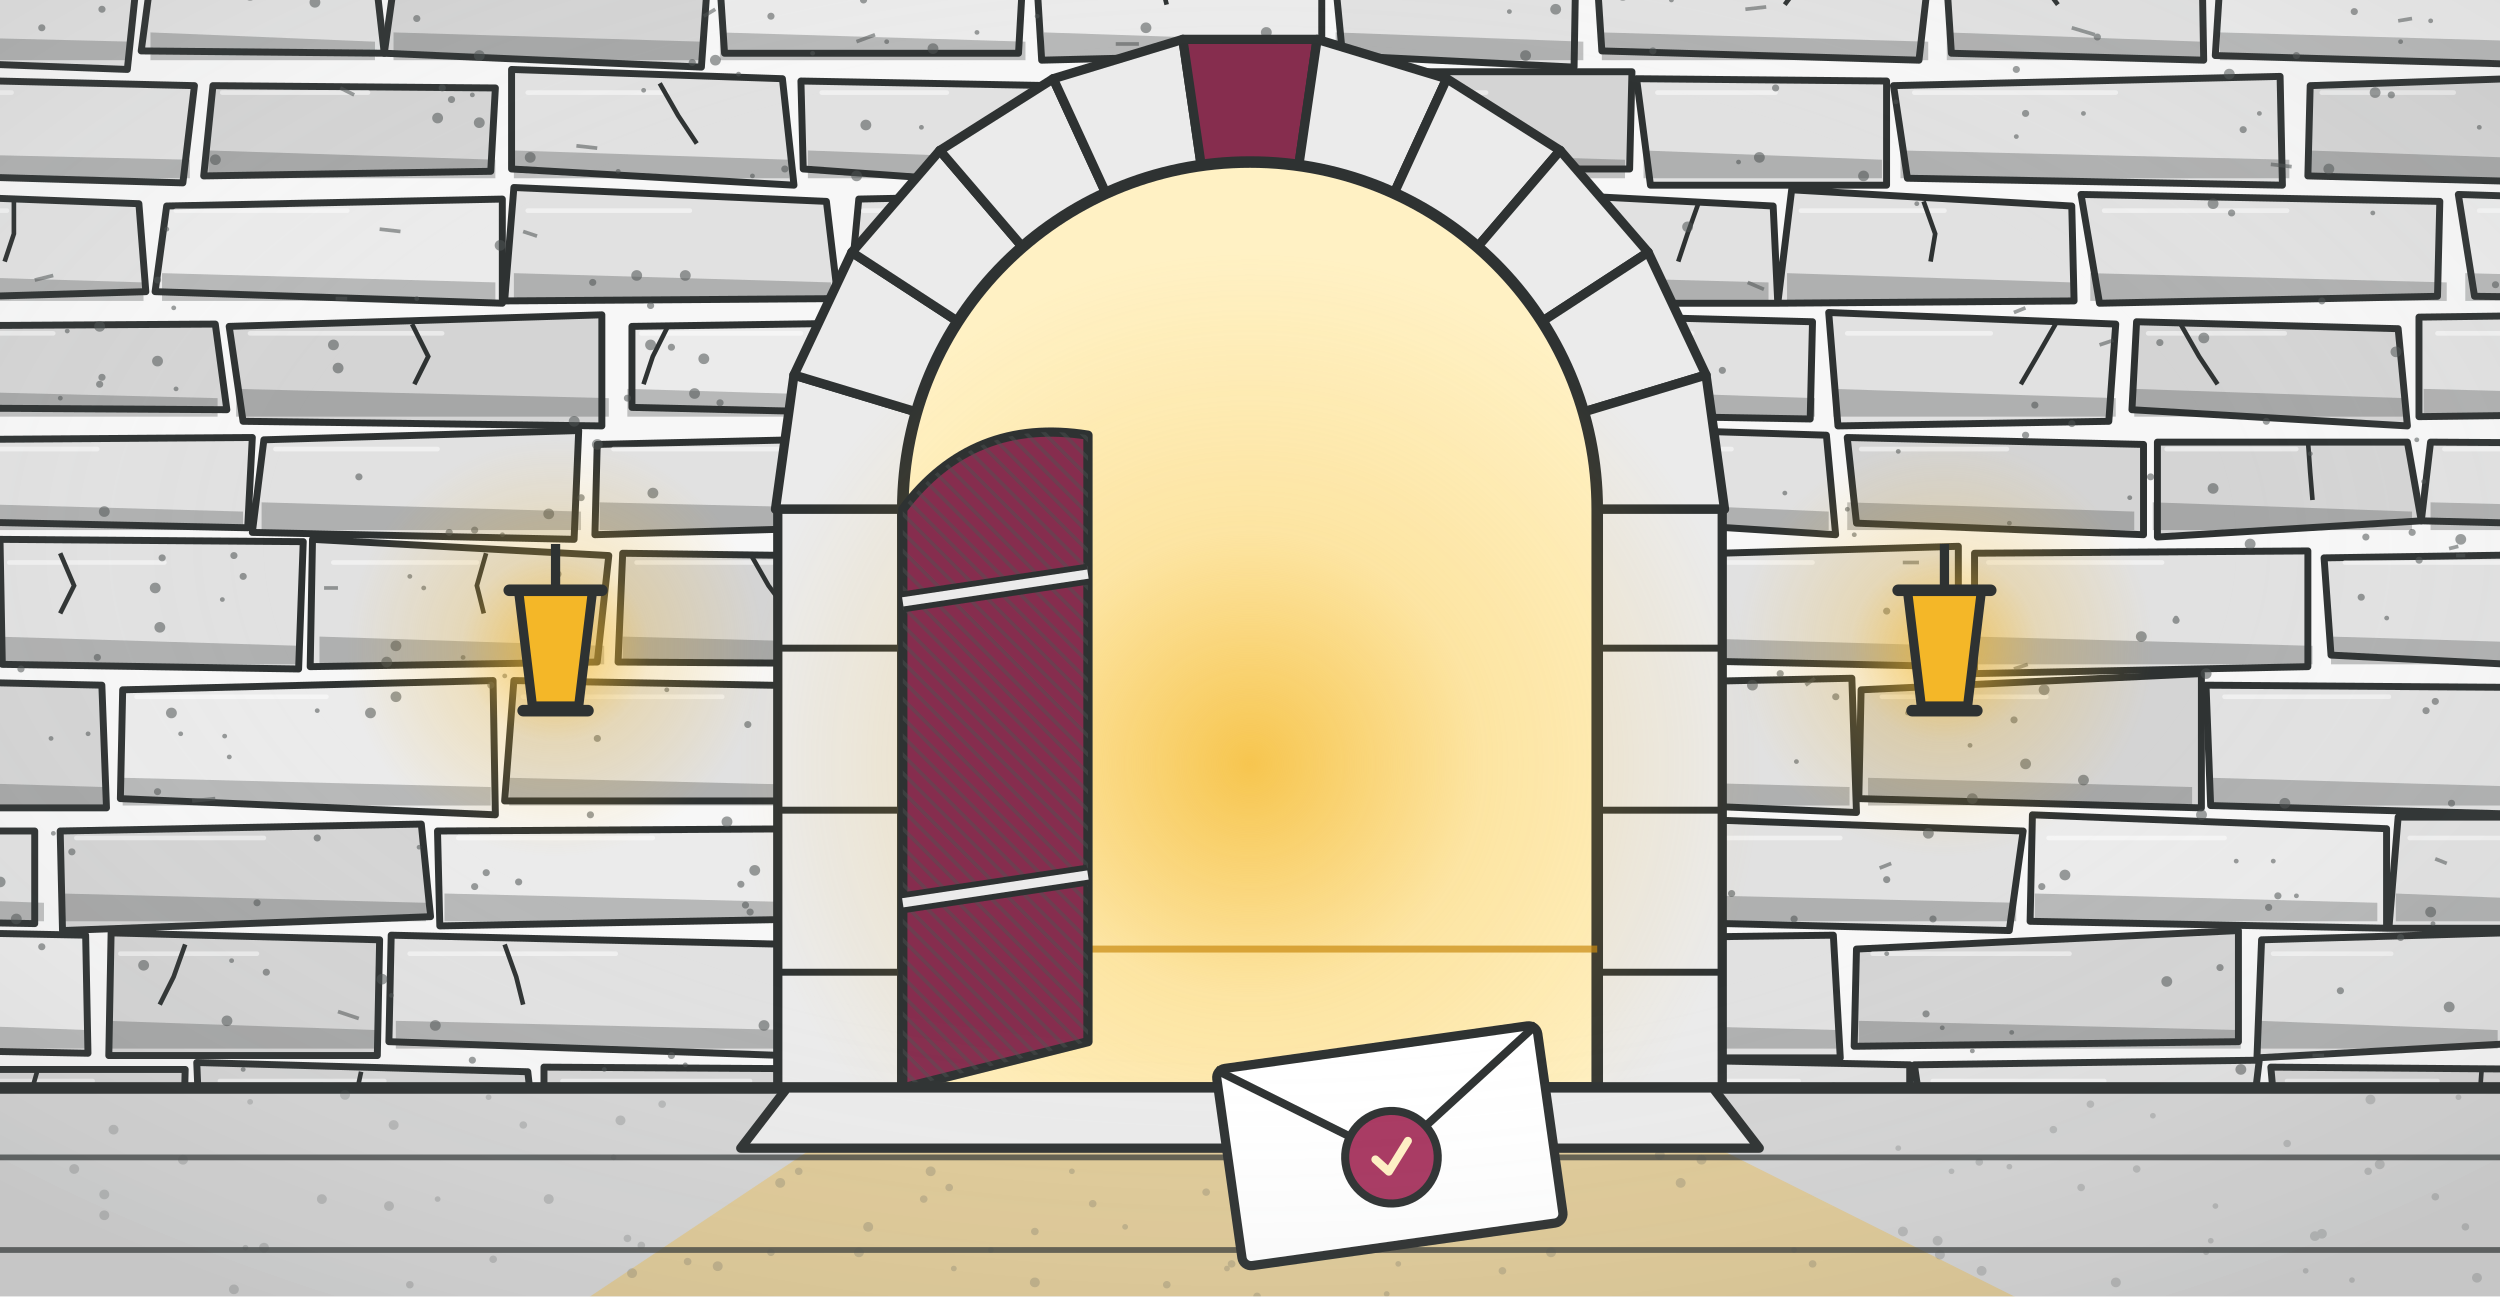
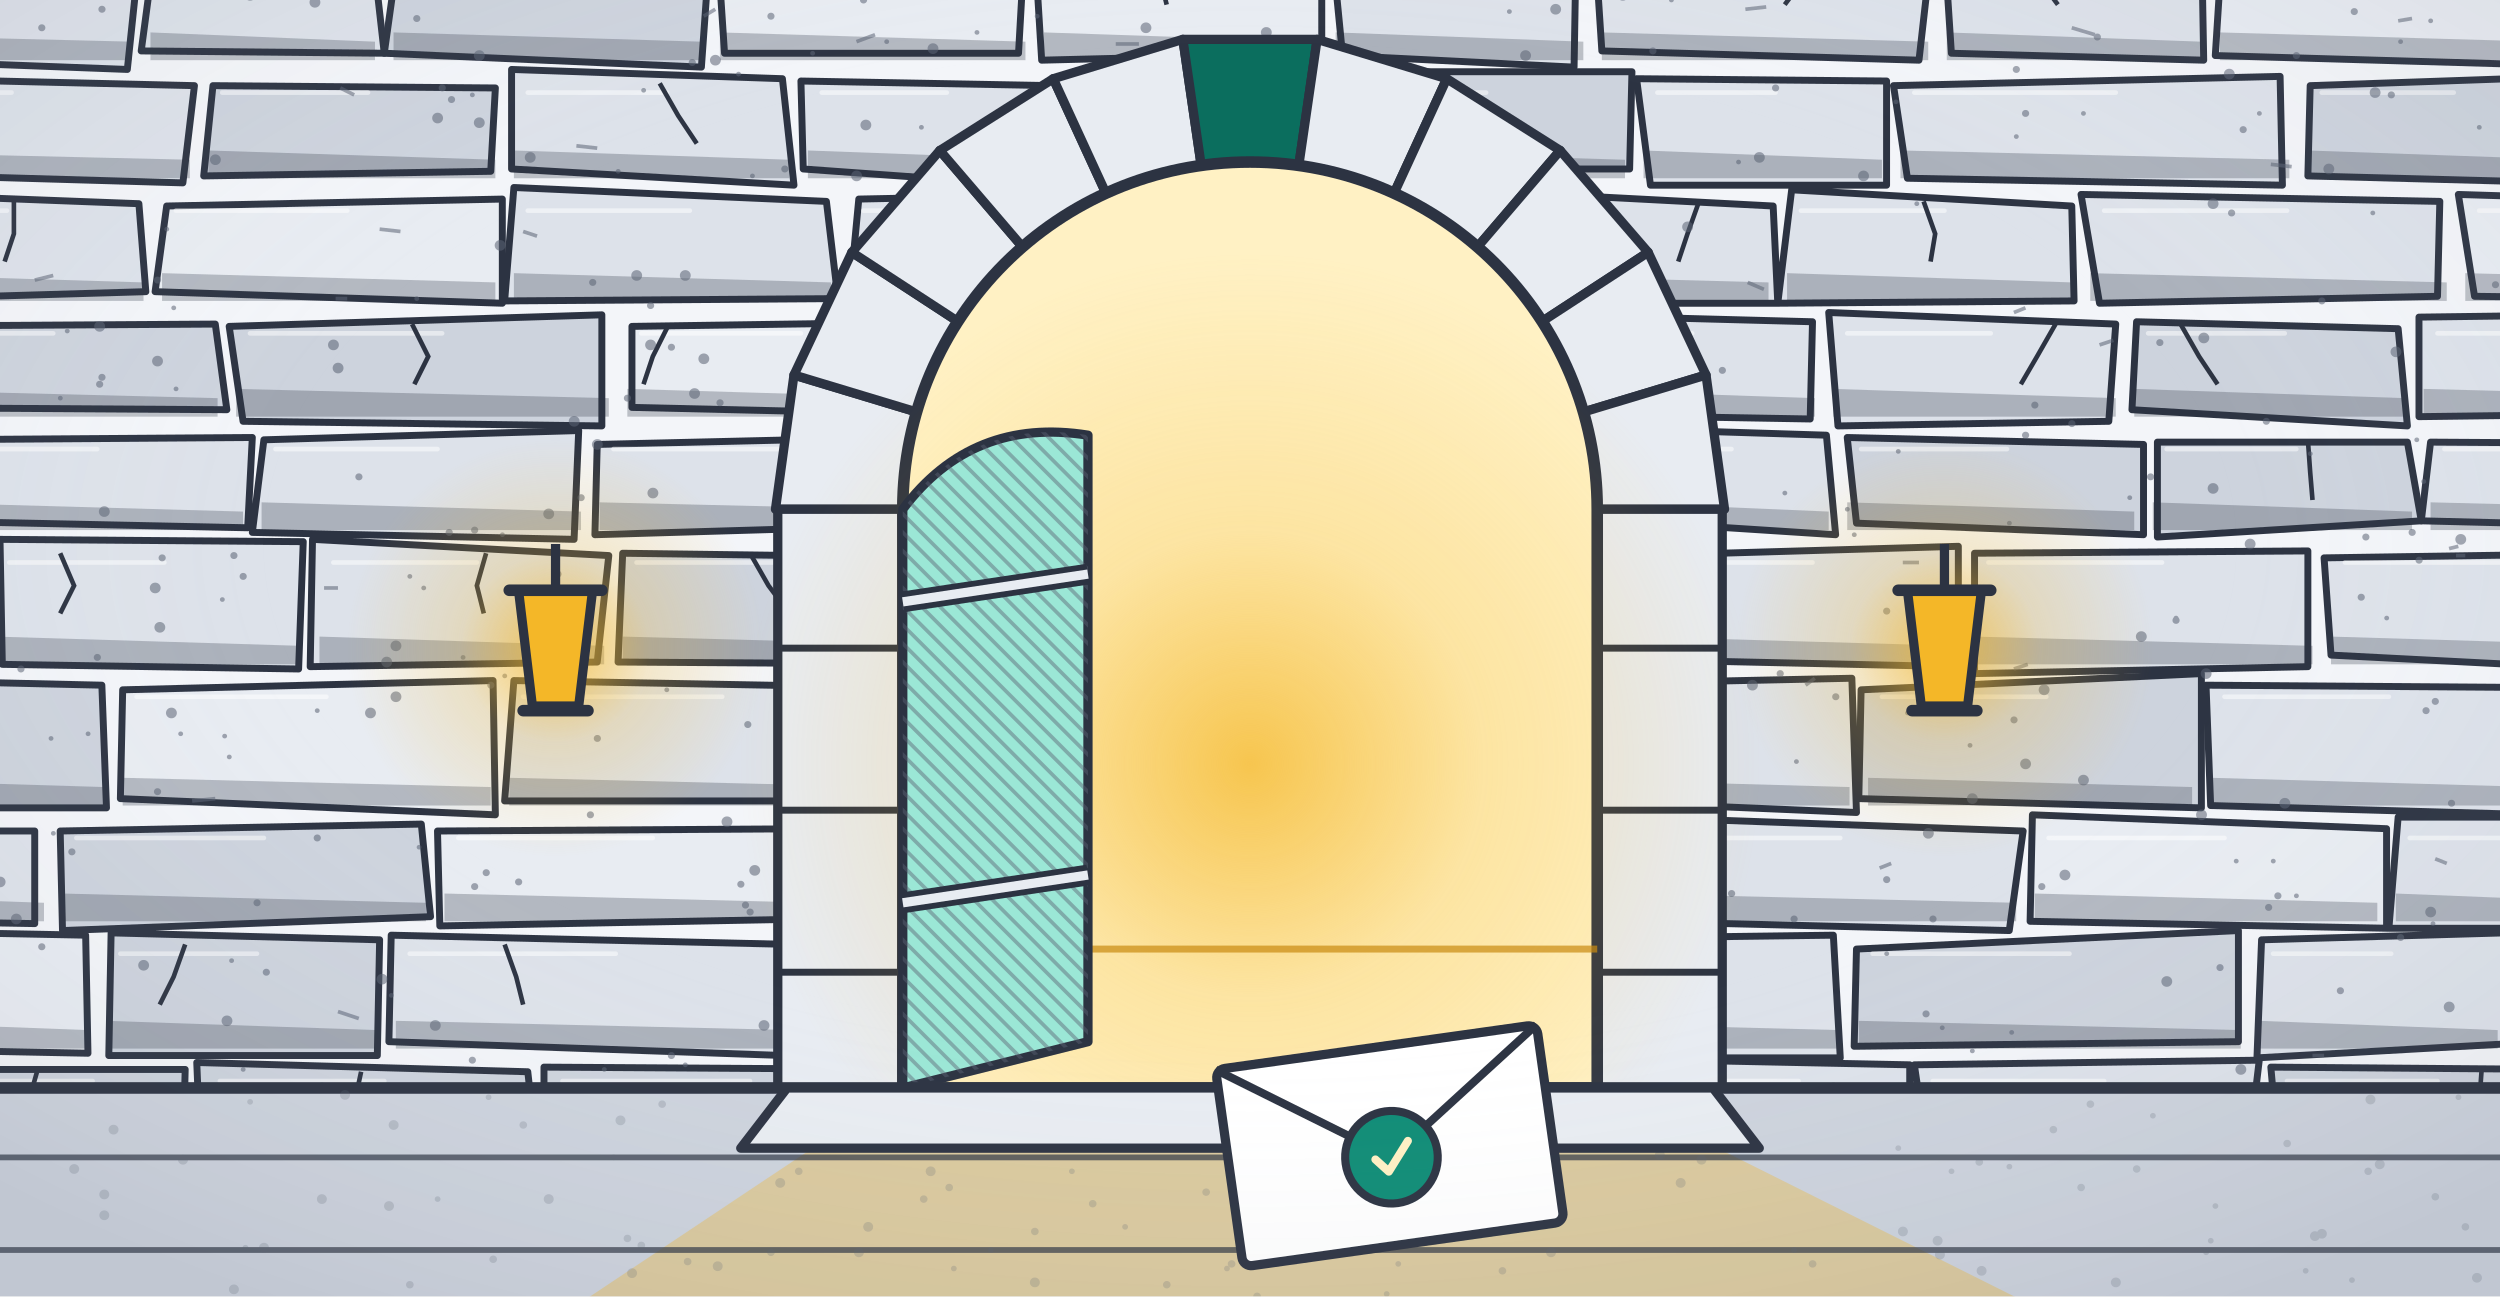
<svg xmlns="http://www.w3.org/2000/svg" viewBox="0 0 1080 560" width="1080" height="560">
  <defs>
    <radialGradient id="vig" cx="50%" cy="42%" r="70%">
-       <stop offset="55%" stop-color="#F7F7F7" stop-opacity="0" />
-       <stop offset="100%" stop-color="#4D5252" stop-opacity="0.10" />
+       <stop offset="55%" stop-color="#F3F5F9" stop-opacity="0" />
+       <stop offset="100%" stop-color="#5A6273" stop-opacity="0.10" />
    </radialGradient>
    <radialGradient id="glow">
      <stop offset="0%" stop-color="#F4B728" stop-opacity="0.75" />
      <stop offset="45%" stop-color="#F4B728" stop-opacity="0.22" />
      <stop offset="100%" stop-color="#F4B728" stop-opacity="0" />
    </radialGradient>
-     <radialGradient id="glowc">
-       <stop offset="0%" stop-color="#A83861" stop-opacity="0.6" />
-       <stop offset="100%" stop-color="#A83861" stop-opacity="0" />
+     <radialGradient id="glowj">
+       <stop offset="0%" stop-color="#0F8C76" stop-opacity="0.55" />
+       <stop offset="100%" stop-color="#0F8C76" stop-opacity="0" />
    </radialGradient>
    <linearGradient id="sky" x1="0" y1="0" x2="0" y2="1">
      <stop offset="0" stop-color="#FFFFFF" />
-       <stop offset="1" stop-color="#F7F7F7" />
+       <stop offset="1" stop-color="#F3F5F9" />
    </linearGradient>
    <linearGradient id="goldg" x1="0" y1="0" x2="1" y2="1">
      <stop offset="0" stop-color="#FFF1C4" />
      <stop offset=".45" stop-color="#F4B728" />
      <stop offset="1" stop-color="#C98A10" />
    </linearGradient>
    <clipPath id="cv">
      <rect width="1080" height="560" />
    </clipPath>
  </defs>
  <g clip-path="url(#cv)">
-     <rect width="1080" height="560" fill="#F7F7F7" />
+     <rect width="1080" height="560" fill="#F3F5F9" />
    <g transform="translate(0 30)">
-       <g stroke="#2E3232" stroke-width="3" stroke-linejoin="round">
-         <path d="M-103 -53L61 -57L55 0L-103 -6ZM67 -53L160 -60L166 -7L61 -8ZM575 -57L681 -60L680 -1L580 -6ZM689 -54L835 -57L829 -4L692 -8ZM840 -53L951 -60L952 -4L843 -7ZM-86 3L84 7L79 49L-94 44ZM221 0L338 4L343 50L221 43ZM346 5L455 7L458 51L347 43ZM707 4L815 5L815 50L713 50ZM818 7L985 3L986 50L824 47ZM-71 53L60 58L63 96L-73 100ZM222 51L357 57L362 99L218 100ZM371 56L469 54L471 103L367 98ZM613 51L766 59L768 101L617 101ZM774 52L895 59L896 100L768 101ZM899 54L1054 57L1053 98L907 101ZM532 112L659 104L659 152L537 148ZM669 106L783 109L782 151L666 149ZM790 105L914 110L911 152L794 154ZM1045 107L1198 105L1199 148L1045 150ZM-34 160L109 159L107 198L-36 195ZM114 160L250 156L248 203L109 200ZM258 162L428 158L427 196L257 201ZM437 157L548 155L551 199L438 196ZM693 155L789 158L793 201L700 195ZM1050 161L1209 162L1209 199L1046 195ZM0 203L131 204L129 259L1 257ZM135 203L263 210L258 256L134 258ZM427 207L563 207L563 256L426 261ZM572 209L694 203L695 256L576 257ZM709 210L846 206L846 258L709 255ZM853 209L997 208L997 258L853 261ZM1004 211L1137 209L1143 260L1007 253ZM222 264L387 267L390 316L218 316ZM519 266L646 261L647 315L524 317ZM658 266L800 263L802 321L661 315ZM953 266L1094 267L1097 322L955 318ZM-99 329L15 329L15 369L-98 367ZM363 329L513 328L512 370L360 369ZM522 330L697 322L691 366L518 367ZM705 323L874 329L868 372L705 368ZM1036 323L1133 323L1137 371L1032 371ZM169 374L342 378L339 426L168 420ZM639 376L792 374L795 427L638 427ZM977 376L1082 373L1082 421L975 427ZM578 431L717 433L716 473L579 472ZM726 428L825 430L825 473L725 472ZM827 430L976 428L971 470L833 471Z" fill="#E1E1E1" />
-         <path d="M310 -52L443 -60L440 -7L313 -7ZM447 -53L571 -54L571 -7L450 -4ZM960 -53L1096 -53L1096 -2L957 -6ZM72 59L217 56L217 101L67 96ZM1062 54L1223 59L1224 100L1069 98ZM273 111L410 109L403 149L273 146ZM53 268L213 264L214 322L52 315ZM398 261L518 263L514 314L396 315ZM189 329L353 328L350 367L190 370ZM878 322L1031 328L1031 371L877 368ZM-65 372L37 374L38 425L-64 423ZM352 378L456 374L451 421L353 426ZM461 375L634 372L630 424L459 424ZM405 431L577 434L576 475L400 470Z" fill="#EBEBEB" />
-         <path d="M173 -57L307 -57L303 -1L166 -7ZM92 7L214 8L212 44L88 46ZM462 7L556 4L560 45L462 44ZM568 1L705 1L704 43L570 43ZM998 7L1113 3L1111 49L997 46ZM481 59L610 59L604 102L479 97ZM-65 111L93 110L98 147L-61 146ZM99 111L260 106L260 154L105 152ZM413 104L525 109L526 149L417 147ZM923 109L1036 112L1040 154L921 147ZM559 157L690 156L692 196L560 203ZM798 159L926 162L926 201L802 196ZM932 161L1040 161L1046 195L932 202ZM269 209L420 211L417 257L267 256ZM-88 263L44 266L46 319L-91 319ZM804 268L951 261L951 319L803 315ZM26 329L182 326L186 366L27 372ZM48 373L164 376L163 426L47 426ZM802 380L967 372L967 420L801 422ZM-11 432L80 432L79 471L-7 470ZM85 429L228 433L232 469L87 477ZM235 431L394 432L391 469L235 475ZM981 431L1107 432L1109 470L985 476Z" fill="#D4D4D4" />
+       <g stroke="#2C3342" stroke-width="3" stroke-linejoin="round">
+         <path d="M-103 -53L61 -57L55 0L-103 -6ZM67 -53L160 -60L166 -7L61 -8ZM575 -57L681 -60L680 -1L580 -6ZM689 -54L835 -57L829 -4L692 -8ZM840 -53L951 -60L952 -4L843 -7ZM-86 3L84 7L79 49L-94 44ZM221 0L338 4L343 50L221 43ZM346 5L455 7L458 51L347 43ZM707 4L815 5L815 50L713 50ZM818 7L985 3L986 50L824 47ZM-71 53L60 58L63 96L-73 100ZM222 51L357 57L362 99L218 100ZM371 56L469 54L471 103L367 98ZM613 51L766 59L768 101L617 101ZM774 52L895 59L896 100L768 101ZM899 54L1054 57L1053 98L907 101ZM532 112L659 104L659 152L537 148ZM669 106L783 109L782 151L666 149ZM790 105L914 110L911 152L794 154ZM1045 107L1198 105L1199 148L1045 150ZM-34 160L109 159L107 198L-36 195ZM114 160L250 156L248 203L109 200ZM258 162L428 158L427 196L257 201ZM437 157L548 155L551 199L438 196ZM693 155L789 158L793 201L700 195ZM1050 161L1209 162L1209 199L1046 195ZM0 203L131 204L129 259L1 257ZM135 203L263 210L258 256L134 258ZM427 207L563 207L563 256L426 261ZM572 209L694 203L695 256L576 257ZM709 210L846 206L846 258L709 255ZM853 209L997 208L997 258L853 261ZM1004 211L1137 209L1143 260L1007 253ZM222 264L387 267L390 316L218 316ZM519 266L646 261L647 315L524 317ZM658 266L800 263L802 321L661 315ZM953 266L1094 267L1097 322L955 318ZM-99 329L15 329L15 369L-98 367ZM363 329L513 328L512 370L360 369ZM522 330L697 322L691 366L518 367ZM705 323L874 329L868 372L705 368ZM1036 323L1133 323L1137 371L1032 371ZM169 374L342 378L339 426L168 420ZM639 376L792 374L795 427L638 427ZM977 376L1082 373L1082 421L975 427ZM578 431L717 433L716 473L579 472ZM726 428L825 430L825 473L725 472ZM827 430L976 428L971 470L833 471Z" fill="#DDE2EA" />
+         <path d="M310 -52L443 -60L440 -7L313 -7ZM447 -53L571 -54L571 -7L450 -4ZM960 -53L1096 -53L1096 -2L957 -6ZM72 59L217 56L217 101L67 96ZM1062 54L1223 59L1224 100L1069 98ZM273 111L410 109L403 149L273 146ZM53 268L213 264L214 322L52 315ZM398 261L518 263L514 314L396 315ZM189 329L353 328L350 367L190 370ZM878 322L1031 328L1031 371L877 368ZM-65 372L37 374L38 425L-64 423ZM352 378L456 374L451 421L353 426ZM461 375L634 372L630 424L459 424ZM405 431L577 434L576 475L400 470Z" fill="#E8ECF2" />
+         <path d="M173 -57L307 -57L303 -1L166 -7ZM92 7L214 8L212 44L88 46ZM462 7L556 4L560 45L462 44ZM568 1L705 1L704 43L570 43ZM998 7L1113 3L1111 49L997 46ZM481 59L610 59L604 102L479 97ZM-65 111L93 110L98 147L-61 146ZM99 111L260 106L260 154L105 152ZM413 104L525 109L526 149L417 147ZM923 109L1036 112L1040 154L921 147ZM559 157L690 156L692 196L560 203ZM798 159L926 162L926 201L802 196ZM932 161L1040 161L1046 195L932 202ZM269 209L420 211L417 257L267 256ZM-88 263L44 266L46 319L-91 319ZM804 268L951 261L951 319L803 315ZM26 329L182 326L186 366L27 372ZM48 373L164 376L163 426L47 426ZM802 380L967 372L967 420L801 422ZM-11 432L80 432L79 471L-7 470ZM85 429L228 433L232 469L87 477ZM235 431L394 432L391 469L235 475ZM981 431L1107 432L1109 470L985 476Z" fill="#CDD3DD" />
      </g>
-       <path d="M-106 -16L57 -12V-4H-106ZM65 -16L162 -12V-4H65ZM170 -16L303 -12V-4H170ZM311 -16L443 -12V-4H311ZM451 -16L569 -12V-4H451ZM577 -16L684 -12V-4H577ZM692 -16L833 -12V-4H692ZM841 -16L951 -12V-4H841ZM959 -16L1098 -12V-4H959ZM-90 35L82 39V47H-90ZM90 35L214 39V47H90ZM222 35L341 39V47H222ZM349 35L457 39V47H349ZM465 35L559 39V47H465ZM567 35L702 39V47H567ZM710 35L813 39V47H710ZM821 35L989 39V47H821ZM997 35L1110 39V47H997ZM-70 88L62 92V100H-70ZM70 88L214 92V100H70ZM222 88L359 92V100H222ZM367 88L472 92V100H367ZM480 88L606 92V100H480ZM614 88L764 92V100H614ZM772 88L895 92V100H772ZM903 88L1057 92V100H903ZM1065 88L1220 92V100H1065ZM-65 138L94 142V150H-65ZM102 138L263 142V150H102ZM271 138L406 142V150H271ZM414 138L525 142V150H414ZM533 138L657 142V150H533ZM665 138L784 142V150H665ZM792 138L914 142V150H792ZM922 138L1039 142V150H922ZM1047 138L1200 142V150H1047ZM-37 187L105 191V199H-37ZM113 187L251 191V199H113ZM259 187L427 191V199H259ZM435 187L550 191V199H435ZM558 187L688 191V199H558ZM696 187L790 191V199H696ZM798 187L922 191V199H798ZM930 187L1042 191V199H930ZM1050 187L1209 191V199H1050ZM-2 245L130 249V257H-2ZM138 245L261 249V257H138ZM269 245L419 249V257H269ZM427 245L564 249V257H427ZM572 245L698 249V257H572ZM706 245L845 249V257H706ZM853 245L999 249V257H853ZM1007 245L1140 249V257H1007ZM-88 306L45 310V318H-88ZM53 306L212 310V318H53ZM220 306L386 310V318H220ZM394 306L514 310V318H394ZM522 306L649 310V318H522ZM657 306L799 310V318H657ZM807 306L947 310V318H807ZM955 306L1095 310V318H955ZM-95 356L19 360V368H-95ZM27 356L184 360V368H27ZM192 356L354 360V368H192ZM362 356L514 360V368H362ZM522 356L693 360V368H522ZM701 356L871 360V368H701ZM879 356L1027 360V368H879ZM1035 356L1135 360V368H1035ZM-68 411L38 415V423H-68ZM46 411L163 415V423H46ZM171 411L343 415V423H171ZM351 411L452 415V423H351ZM460 411L630 415V423H460ZM638 411L795 415V423H638ZM803 411L968 415V423H803ZM976 411L1079 415V423H976ZM-11 461L81 465V473H-11ZM89 461L229 465V473H89ZM237 461L395 465V473H237ZM403 461L574 465V473H403ZM582 461L715 465V473H582ZM723 461L821 465V473H723ZM829 461L974 465V473H829ZM982 461L1111 465V473H982Z" fill="#2E3232" opacity=".28" />
+       <path d="M-106 -16L57 -12V-4H-106ZM65 -16L162 -12V-4H65ZM170 -16L303 -12V-4H170ZM311 -16L443 -12V-4H311ZM451 -16L569 -12V-4H451ZM577 -16L684 -12V-4H577ZM692 -16L833 -12V-4H692ZM841 -16L951 -12V-4H841ZM959 -16L1098 -12V-4H959ZM-90 35L82 39V47H-90ZM90 35L214 39V47H90ZM222 35L341 39V47H222ZM349 35L457 39V47H349ZM465 35L559 39V47H465ZM567 35L702 39V47H567ZM710 35L813 39V47H710ZM821 35L989 39V47H821ZM997 35L1110 39V47H997ZM-70 88L62 92V100H-70ZM70 88L214 92V100H70ZM222 88L359 92V100H222ZM367 88L472 92V100H367ZM480 88L606 92V100H480ZM614 88L764 92V100H614ZM772 88L895 92V100H772ZM903 88L1057 92V100H903ZM1065 88L1220 92V100H1065ZM-65 138L94 142V150H-65ZM102 138L263 142V150H102ZM271 138L406 142V150H271ZM414 138L525 142V150H414ZM533 138L657 142V150H533ZM665 138L784 142V150H665ZM792 138L914 142V150H792ZM922 138L1039 142V150H922ZM1047 138L1200 142V150H1047ZM-37 187L105 191V199H-37ZM113 187L251 191V199H113ZM259 187L427 191V199H259ZM435 187L550 191V199H435ZM558 187L688 191V199H558ZM696 187L790 191V199H696ZM798 187L922 191V199H798ZM930 187L1042 191V199H930ZM1050 187L1209 191V199H1050ZM-2 245L130 249V257H-2ZM138 245L261 249V257H138ZM269 245L419 249V257H269ZM427 245L564 249V257H427ZM572 245L698 249V257H572ZM706 245L845 249V257H706ZM853 245L999 249V257H853ZM1007 245L1140 249V257H1007ZM-88 306L45 310V318H-88ZM53 306L212 310V318H53ZM220 306L386 310V318H220ZM394 306L514 310V318H394ZM522 306L649 310V318H522ZM657 306L799 310V318H657ZM807 306L947 310V318H807ZM955 306L1095 310V318H955ZM-95 356L19 360V368H-95ZM27 356L184 360V368H27ZM192 356L354 360V368H192ZM362 356L514 360V368H362ZM522 356L693 360V368H522ZM701 356L871 360V368H701ZM879 356L1027 360V368H879ZM1035 356L1135 360V368H1035ZM-68 411L38 415V423H-68ZM46 411L163 415V423H46ZM171 411L343 415V423H171ZM351 411L452 415V423H351ZM460 411L630 415V423H460ZM638 411L795 415V423H638ZM803 411L968 415V423H803ZM976 411L1079 415V423H976ZM-11 461L81 465V473H-11ZM89 461L229 465V473H89ZM237 461L395 465V473H237ZM403 461L574 465V473H403ZM582 461L715 465V473H582ZM723 461L821 465V473H723ZM829 461L974 465V473H829ZM982 461L1111 465V473H982Z" fill="#2C3342" opacity=".28" />
      <path d="M-100 -50H-16M71 -50H119M176 -50H244M317 -50H384M457 -50H516M583 -50H636M698 -50H770M847 -50H902M965 -50H1036M-84 10H5M96 10H159M228 10H288M355 10H409M471 10H517M573 10H642M716 10H767M827 10H914M1003 10H1060M-64 61H3M76 61H150M228 61H298M373 61H425M486 61H550M620 61H697M778 61H840M909 61H988M1071 61H1151M-59 114H23M108 114H191M277 114H346M420 114H475M539 114H602M671 114H731M798 114H860M928 114H987M1053 114H1132M-31 164H42M119 164H189M265 164H352M441 164H499M564 164H630M702 164H748M804 164H867M936 164H992M1056 164H1138M4 213H71M144 213H206M275 213H352M433 213H503M578 213H642M712 213H783M859 213H934M1013 213H1081M-82 271H-14M59 271H141M226 271H312M400 271H460M528 271H592M663 271H736M813 271H884M961 271H1032M-89 332H-32M33 332H114M198 332H282M368 332H446M528 332H616M707 332H795M885 332H961M1041 332H1090M-62 382H-9M52 382H111M177 382H266M357 382H407M466 382H554M644 382H725M809 382H894M982 382H1033M-5 437H40M95 437H166M243 437H324M409 437H497M588 437H656M729 437H777M835 437H909M988 437H1053" stroke="#FFFFFF" stroke-width="2" opacity=".5" stroke-linecap="round" />
-       <path d="M509 -54l-8 14l3 12M785 -54l-5 14l-9 12M888 -54l-8 14l9 12M-9 6l-1 14l2 12M285 6l8 14l8 12M6 57l0 14l-4 12M734 57l-5 14l-4 12M831 57l5 14l-2 12M-44 110l8 14l2 12M178 110l7 14l-6 12M289 110l-7 14l-4 12M888 110l-8 14l-7 12M942 110l8 14l8 12M997 160l1 14l1 12M26 209l6 14l-6 12M210 209l-4 14l3 12M324 209l8 14l9 12M481 328l8 14l-6 12M80 378l-5 14l-6 12M218 378l5 14l3 12M16 433l-4 14l-1 12M156 433l-3 14l0 12M1072 433l-1 14l-9 12" fill="none" stroke="#2E3232" stroke-width="2" />
+       <path d="M509 -54l-8 14l3 12M785 -54l-5 14l-9 12M888 -54l-8 14l9 12M-9 6l-1 14l2 12M285 6l8 14l8 12M6 57l0 14l-4 12M734 57l-5 14l-4 12M831 57l5 14l-2 12M-44 110l8 14l2 12M178 110l7 14l-6 12M289 110l-7 14l-4 12M888 110l-8 14l-7 12M942 110l8 14l8 12M997 160l1 14l1 12M26 209l6 14l-6 12M210 209l-4 14l3 12M324 209l8 14l9 12M481 328l8 14l-6 12M80 378l-5 14l-6 12M218 378l5 14l3 12M16 433l-4 14l-1 12M156 433l-3 14l0 12M1072 433l-1 14l-9 12" fill="none" stroke="#2C3342" stroke-width="2" />
      <clipPath id="t1">
        <rect y="-60" width="1080" height="500" />
      </clipPath>
      <g clip-path="url(#t1)" opacity=".55">
-         <path d="M1044 160h.1M38 287h.1M828 58h.1M673 248h.1M99 297h.1M543 380h.1M288 268h.1M490 205h.1M177 219h.1M29 113h.1M871 29h.1M940 237h.1M319 2h.1M76 138h.1M966 342h.1M72 69h.1M744 415h.1M455 416h.1M510 9h.1M75 103h.1M722 -30h.1M819 14h.1M344 229h.1M200 254h.1M1047 178h.1M78 287h.1M636 214h.1M278 9h.1M426 272h.1M358 222h.1M1025 62h.1M824 278h.1M652 -25h.1M1055 -45h.1M261 432h.1M448 -23h.1M617 125h.1M1071 25h.1M383 214h.1M751 40h.1M342 368h.1M169 400h.1M740 187h.1M900 19h.1M976 19h.1M26 142h.1M776 299h.1M771 183h.1M181 336h.1M296 430h.1M217 201h.1M524 174h.1M22 289h.1M998 166h.1M423 419h.1M398 25h.1M868 196h.1M137 277h.1M788 -51h.1M815 382h.1M920 185h.1M801 201h.1M1031 237h.1M798 190h.1M669 375h.1M97 288h.1M520 364h.1M680 156h.1M422 -16h.1M383 -12h.1M467 190h.1M666 64h.1M851 292h.1M682 107h.1M852 424h.1M183 224h.1M549 408h.1M992 357h.1M820 165h.1M325 46h.1M444 250h.1M582 327h.1M1037 -12h.1M1051 369h.1M105 432h.1M23 330h.1M685 165h.1M180 99h.1M355 120h.1M686 200h.1M949 -40h.1M547 321h.1M513 259h.1M982 342h.1M204 11h.1M365 403h.1M100 385h.1M218 262h.1M351 -7h.1M96 229h.1M839 414h.1M267 44h.1M504 -39h.1M869 416h.1M1050 -21h.1" stroke="#4D5252" stroke-width="2" stroke-linecap="round" />
-         <path d="M70 211h.1M68 91h.1M1017 -25h.1M155 176h.1M180 -22h.1M1033 11h.1M324 364h.1M44 133h.1M536 231h.1M514 331h.1M475 331h.1M111 360h.1M875 19h.1M1078 93h.1M428 292h.1M541 349h.1M43 136h.1M224 351h.1M1011 398h.1M580 401h.1M906 -14h.1M299 -3h.1M430 115h.1M251 185h.1M333 -23h.1M322 361h.1M31 338h.1M714 -8h.1M959 388h.1M1059 317h.1M323 283h.1M210 347h.1M367 107h.1M1052 273h.1M980 362h.1M835 367h.1M578 240h.1M44 -26h.1M744 130h.1M895 153h.1M933 118h.1M1048 277h.1M505 239h.1M311 144h.1M253 -56h.1M348 121h.1M769 261h.1M1045 212h.1M879 145h.1M815 234h.1M137 332h.1M105 219h.1M258 289h.1M1003 100h.1M992 -6h.1M969 26h.1M281 102h.1M623 280h.1M659 243h.1M542 108h.1M875 158h.1M622 213h.1M678 43h.1M882 353h.1M748 356h.1M1042 200h.1M870 281h.1M195 13h.1M191 8h.1M101 210h.1M649 74h.1M929 176h.1M478 317h.1M370 279h.1M734 199h.1M18 379h.1M255 322h.1M427 45h.1M373 -30h.1M964 62h.1M984 357h.1M459 157h.1M650 269h.1M1022 202h.1M115 390h.1M205 199h.1M815 350h.1M832 408h.1M18 -18h.1M376 107h.1M389 -51h.1M622 93h.1M716 436h.1M492 71h.1M547 39h.1M205 353h.1M704 278h.1M342 403h.1M449 408h.1M435 123h.1M320 352h.1M256 92h.1M444 245h.1M241 218h.1M271 142h.1M204 428h.1M1020 228h.1M979 152h.1M339 43h.1M681 141h.1M472 319h.1M767 8h.1M290 426h.1M871 0h.1M68 312h.1M360 370h.1M493 210h.1M33 -56h.1M940 238h.1M456 415h.1M42 254h.1M9 259h.1M793 271h.1M442 271h.1M625 401h.1M290 120h.1M1037 375h.1M443 86h.1M543 234h.1M431 139h.1M775 367h.1M212 266h.1M194 200h.1" stroke="#4D5252" stroke-width="3" stroke-linecap="round" />
-         <path d="M98 411h.1M1066 -52h.1M74 278h.1M625 75h.1M490 148h.1M450 325h.1M883 268h.1M207 -6h.1M1050 364h.1M349 333h.1M547 -16h.1M1006 43h.1M326 346h.1M165 393h.1M674 403h.1M300 140h.1M296 89h.1M304 125h.1M374 24h.1M494 274h.1M608 416h.1M495 -18h.1M557 157h.1M282 183h.1M237 192h.1M983 -51h.1M516 282h.1M1026 10h.1M672 -26h.1M987 317h.1M139 440h.1M673 39h.1M160 278h.1M229 38h.1M670 305h.1M703 -35h.1M630 73h.1M648 373h.1M258 162h.1M188 413h.1M555 302h.1M403 -9h.1M571 141h.1M424 87h.1M654 278h.1M93 39h.1M171 271h.1M108 -32h.1M1058 405h.1M1050 -56h.1M642 82h.1M872 -47h.1M892 348h.1M953 261h.1M456 151h.1M630 65h.1M833 330h.1M925 245h.1M444 181h.1M189 21h.1M757 266h.1M900 307h.1M968 432h.1M704 199h.1M689 413h.1M696 421h.1M69 241h.1M952 116h.1M659 -6h.1M482 216h.1M45 191h.1M624 251h.1M619 109h.1M370 46h.1M602 113h.1M144 119h.1M136 -29h.1M171 249h.1M663 239h.1M852 315h.1M207 23h.1M248 152h.1M410 273h.1M281 119h.1M167 256h.1M936 394h.1M701 -32h.1M729 68h.1M67 224h.1M963 2h.1M875 300h.1M565 369h.1M747 -36h.1M403 86h.1M509 373h.1M146 129h.1M1063 203h.1M330 413h.1M43 111h.1M7 367h.1M240 264h.1M600 385h.1M68 126h.1M0 351h.1M579 50h.1M275 89h.1M805 46h.1M216 76h.1M972 205h.1M792 440h.1M956 58h.1M62 387h.1M552 121h.1M684 347h.1M353 421h.1M309 -4h.1M517 101h.1M760 38h.1M951 322h.1M1035 122h.1M956 181h.1M314 325h.1" stroke="#4D5252" stroke-width="4.6" stroke-linecap="round" />
-         <path d="M370 -12l8 -3M528 189l9 3M304 -23l5 -3M561 196l9 3M164 69l9 1M999 426l5 0M1061 210l4 0M895 -18l10 3M981 41l9 1M755 92l7 3M812 345l5 -2M146 407l9 3M15 91l8 -2M140 224l6 0M341 165l5 -2M822 213l7 0M145 99l5 0M870 105l5 -2M226 70l6 2M870 259l6 -2M1058 207l4 -1M427 139l5 -2M907 119l6 -2M147 8l6 3M590 77l5 0M1036 -21l6 -1M780 266l4 -3M754 -26l9 -1M249 33l9 1M83 316l10 -1M630 123l5 0M482 -11l10 0M477 179l7 2M559 9l8 1M1052 341l5 2M541 58l4 -2" stroke="#4D5252" stroke-width="1.6" />
+         <path d="M1044 160h.1M38 287h.1M828 58h.1M673 248h.1M99 297h.1M543 380h.1M288 268h.1M490 205h.1M177 219h.1M29 113h.1M871 29h.1M940 237h.1M319 2h.1M76 138h.1M966 342h.1M72 69h.1M744 415h.1M455 416h.1M510 9h.1M75 103h.1M722 -30h.1M819 14h.1M344 229h.1M200 254h.1M1047 178h.1M78 287h.1M636 214h.1M278 9h.1M426 272h.1M358 222h.1M1025 62h.1M824 278h.1M652 -25h.1M1055 -45h.1M261 432h.1M448 -23h.1M617 125h.1M1071 25h.1M383 214h.1M751 40h.1M342 368h.1M169 400h.1M740 187h.1M900 19h.1M976 19h.1M26 142h.1M776 299h.1M771 183h.1M181 336h.1M296 430h.1M217 201h.1M524 174h.1M22 289h.1M998 166h.1M423 419h.1M398 25h.1M868 196h.1M137 277h.1M788 -51h.1M815 382h.1M920 185h.1M801 201h.1M1031 237h.1M798 190h.1M669 375h.1M97 288h.1M520 364h.1M680 156h.1M422 -16h.1M383 -12h.1M467 190h.1M666 64h.1M851 292h.1M682 107h.1M852 424h.1M183 224h.1M549 408h.1M992 357h.1M820 165h.1M325 46h.1M444 250h.1M582 327h.1M1037 -12h.1M1051 369h.1M105 432h.1M23 330h.1M685 165h.1M180 99h.1M355 120h.1M686 200h.1M949 -40h.1M547 321h.1M513 259h.1M982 342h.1M204 11h.1M365 403h.1M100 385h.1M218 262h.1M351 -7h.1M96 229h.1M839 414h.1M267 44h.1M504 -39h.1M869 416h.1M1050 -21h.1" stroke="#5A6273" stroke-width="2" stroke-linecap="round" />
+         <path d="M70 211h.1M68 91h.1M1017 -25h.1M155 176h.1M180 -22h.1M1033 11h.1M324 364h.1M44 133h.1M536 231h.1M514 331h.1M475 331h.1M111 360h.1M875 19h.1M1078 93h.1M428 292h.1M541 349h.1M43 136h.1M224 351h.1M1011 398h.1M580 401h.1M906 -14h.1M299 -3h.1M430 115h.1M251 185h.1M333 -23h.1M322 361h.1M31 338h.1M714 -8h.1M959 388h.1M1059 317h.1M323 283h.1M210 347h.1M367 107h.1M1052 273h.1M980 362h.1M835 367h.1M578 240h.1M44 -26h.1M744 130h.1M895 153h.1M933 118h.1M1048 277h.1M505 239h.1M311 144h.1M253 -56h.1M348 121h.1M769 261h.1M1045 212h.1M879 145h.1M815 234h.1M137 332h.1M105 219h.1M258 289h.1M1003 100h.1M992 -6h.1M969 26h.1M281 102h.1M623 280h.1M659 243h.1M542 108h.1M875 158h.1M622 213h.1M678 43h.1M882 353h.1M748 356h.1M1042 200h.1M870 281h.1M195 13h.1M191 8h.1M101 210h.1M649 74h.1M929 176h.1M478 317h.1M370 279h.1M734 199h.1M18 379h.1M255 322h.1M427 45h.1M373 -30h.1M964 62h.1M984 357h.1M459 157h.1M650 269h.1M1022 202h.1M115 390h.1M205 199h.1M815 350h.1M832 408h.1M18 -18h.1M376 107h.1M389 -51h.1M622 93h.1M716 436h.1M492 71h.1M547 39h.1M205 353h.1M704 278h.1M342 403h.1M449 408h.1M435 123h.1M320 352h.1M256 92h.1M444 245h.1M241 218h.1M271 142h.1M204 428h.1M1020 228h.1M979 152h.1M339 43h.1M681 141h.1M472 319h.1M767 8h.1M290 426h.1M871 0h.1M68 312h.1M360 370h.1M493 210h.1M33 -56h.1M940 238h.1M456 415h.1M42 254h.1M9 259h.1M793 271h.1M442 271h.1M625 401h.1M290 120h.1M1037 375h.1M443 86h.1M543 234h.1M431 139h.1M775 367h.1M212 266h.1M194 200h.1" stroke="#5A6273" stroke-width="3" stroke-linecap="round" />
+         <path d="M98 411h.1M1066 -52h.1M74 278h.1M625 75h.1M490 148h.1M450 325h.1M883 268h.1M207 -6h.1M1050 364h.1M349 333h.1M547 -16h.1M1006 43h.1M326 346h.1M165 393h.1M674 403h.1M300 140h.1M296 89h.1M304 125h.1M374 24h.1M494 274h.1M608 416h.1M495 -18h.1M557 157h.1M282 183h.1M237 192h.1M983 -51h.1M516 282h.1M1026 10h.1M672 -26h.1M987 317h.1M139 440h.1M673 39h.1M160 278h.1M229 38h.1M670 305h.1M703 -35h.1M630 73h.1M648 373h.1M258 162h.1M188 413h.1M555 302h.1M403 -9h.1M571 141h.1M424 87h.1M654 278h.1M93 39h.1M171 271h.1M108 -32h.1M1058 405h.1M1050 -56h.1M642 82h.1M872 -47h.1M892 348h.1M953 261h.1M456 151h.1M630 65h.1M833 330h.1M925 245h.1M444 181h.1M189 21h.1M757 266h.1M900 307h.1M968 432h.1M704 199h.1M689 413h.1M696 421h.1M69 241h.1M952 116h.1M659 -6h.1M482 216h.1M45 191h.1M624 251h.1M619 109h.1M370 46h.1M602 113h.1M144 119h.1M136 -29h.1M171 249h.1M663 239h.1M852 315h.1M207 23h.1M248 152h.1M410 273h.1M281 119h.1M167 256h.1M936 394h.1M701 -32h.1M729 68h.1M67 224h.1M963 2h.1M875 300h.1M565 369h.1M747 -36h.1M403 86h.1M509 373h.1M146 129h.1M1063 203h.1M330 413h.1M43 111h.1M7 367h.1M240 264h.1M600 385h.1M68 126h.1M0 351h.1M579 50h.1M275 89h.1M805 46h.1M216 76h.1M972 205h.1M792 440h.1M956 58h.1M62 387h.1M552 121h.1M684 347h.1M353 421h.1M309 -4h.1M517 101h.1M760 38h.1M951 322h.1M1035 122h.1M956 181h.1M314 325h.1" stroke="#5A6273" stroke-width="4.6" stroke-linecap="round" />
+         <path d="M370 -12l8 -3M528 189l9 3M304 -23l5 -3M561 196l9 3M164 69l9 1M999 426l5 0M1061 210l4 0M895 -18l10 3M981 41l9 1M755 92l7 3M812 345l5 -2M146 407l9 3M15 91l8 -2M140 224l6 0M341 165l5 -2M822 213l7 0M145 99l5 0M870 105l5 -2M226 70l6 2M870 259l6 -2M1058 207l4 -1M427 139l5 -2M907 119l6 -2M147 8l6 3M590 77l5 0M1036 -21l6 -1M780 266l4 -3M754 -26l9 -1M249 33l9 1M83 316l10 -1M630 123l5 0M482 -11l10 0M477 179l7 2M559 9l8 1M1052 341l5 2M541 58l4 -2" stroke="#5A6273" stroke-width="1.6" />
      </g>
-       <polygon points="390,190 335,190 343,132 396,148" fill="#EBEBEB" stroke="#2E3232" stroke-width="4" stroke-linejoin="round" />
-       <polygon points="396,148 343,132 368,79 414,109" fill="#EBEBEB" stroke="#2E3232" stroke-width="4" stroke-linejoin="round" />
-       <polygon points="414,109 368,79 406,35 442,77" fill="#EBEBEB" stroke="#2E3232" stroke-width="4" stroke-linejoin="round" />
-       <polygon points="442,77 406,35 455,4 478,54" fill="#EBEBEB" stroke="#2E3232" stroke-width="4" stroke-linejoin="round" />
-       <polygon points="478,54 455,4 511,-13 519,42" fill="#EBEBEB" stroke="#2E3232" stroke-width="4" stroke-linejoin="round" />
-       <polygon points="519,42 511,-13 569,-13 561,42" fill="#862D4E" stroke="#2E3232" stroke-width="4" stroke-linejoin="round" />
-       <polygon points="561,42 569,-13 625,4 602,54" fill="#EBEBEB" stroke="#2E3232" stroke-width="4" stroke-linejoin="round" />
-       <polygon points="602,54 625,4 674,35 638,77" fill="#EBEBEB" stroke="#2E3232" stroke-width="4" stroke-linejoin="round" />
-       <polygon points="638,77 674,35 712,79 666,109" fill="#EBEBEB" stroke="#2E3232" stroke-width="4" stroke-linejoin="round" />
-       <polygon points="666,109 712,79 737,132 684,148" fill="#EBEBEB" stroke="#2E3232" stroke-width="4" stroke-linejoin="round" />
-       <polygon points="684,148 737,132 745,190 690,190" fill="#EBEBEB" stroke="#2E3232" stroke-width="4" stroke-linejoin="round" />
-       <rect x="336" y="190" width="54" height="250" fill="#EBEBEB" stroke="#2E3232" stroke-width="4" />
-       <path d="M336 250h54" stroke="#2E3232" stroke-width="3" />
-       <path d="M336 320h54" stroke="#2E3232" stroke-width="3" />
-       <path d="M336 390h54" stroke="#2E3232" stroke-width="3" />
-       <rect x="690" y="190" width="54" height="250" fill="#EBEBEB" stroke="#2E3232" stroke-width="4" />
-       <path d="M690 250h54" stroke="#2E3232" stroke-width="3" />
-       <path d="M690 320h54" stroke="#2E3232" stroke-width="3" />
-       <path d="M690 390h54" stroke="#2E3232" stroke-width="3" />
-       <path d="M390 440V190A150 150 0 0 1 690 190V440Z" fill="#FFF1C4" stroke="#2E3232" stroke-width="5" />
+       <polygon points="390,190 335,190 343,132 396,148" fill="#E8ECF2" stroke="#2C3342" stroke-width="4" stroke-linejoin="round" />
+       <polygon points="396,148 343,132 368,79 414,109" fill="#E8ECF2" stroke="#2C3342" stroke-width="4" stroke-linejoin="round" />
+       <polygon points="414,109 368,79 406,35 442,77" fill="#E8ECF2" stroke="#2C3342" stroke-width="4" stroke-linejoin="round" />
+       <polygon points="442,77 406,35 455,4 478,54" fill="#E8ECF2" stroke="#2C3342" stroke-width="4" stroke-linejoin="round" />
+       <polygon points="478,54 455,4 511,-13 519,42" fill="#E8ECF2" stroke="#2C3342" stroke-width="4" stroke-linejoin="round" />
+       <polygon points="519,42 511,-13 569,-13 561,42" fill="#0B6E5E" stroke="#2C3342" stroke-width="4" stroke-linejoin="round" />
+       <polygon points="561,42 569,-13 625,4 602,54" fill="#E8ECF2" stroke="#2C3342" stroke-width="4" stroke-linejoin="round" />
+       <polygon points="602,54 625,4 674,35 638,77" fill="#E8ECF2" stroke="#2C3342" stroke-width="4" stroke-linejoin="round" />
+       <polygon points="638,77 674,35 712,79 666,109" fill="#E8ECF2" stroke="#2C3342" stroke-width="4" stroke-linejoin="round" />
+       <polygon points="666,109 712,79 737,132 684,148" fill="#E8ECF2" stroke="#2C3342" stroke-width="4" stroke-linejoin="round" />
+       <polygon points="684,148 737,132 745,190 690,190" fill="#E8ECF2" stroke="#2C3342" stroke-width="4" stroke-linejoin="round" />
+       <rect x="336" y="190" width="54" height="250" fill="#E8ECF2" stroke="#2C3342" stroke-width="4" />
+       <path d="M336 250h54" stroke="#2C3342" stroke-width="3" />
+       <path d="M336 320h54" stroke="#2C3342" stroke-width="3" />
+       <path d="M336 390h54" stroke="#2C3342" stroke-width="3" />
+       <rect x="690" y="190" width="54" height="250" fill="#E8ECF2" stroke="#2C3342" stroke-width="4" />
+       <path d="M690 250h54" stroke="#2C3342" stroke-width="3" />
+       <path d="M690 320h54" stroke="#2C3342" stroke-width="3" />
+       <path d="M690 390h54" stroke="#2C3342" stroke-width="3" />
+       <path d="M390 440V190A150 150 0 0 1 690 190V440Z" fill="#FFF1C4" stroke="#2C3342" stroke-width="5" />
      <circle cx="540" cy="300" r="220" fill="url(#glow)" />
      <path d="M390 380H690" stroke="#C98A10" stroke-width="3" opacity=".7" />
-       <path d="M390 440V190Q420 150 470 158V420Z" fill="#862D4E" stroke="#2E3232" stroke-width="4" stroke-linejoin="round" />
+       <path d="M390 440V190Q420 150 470 158V420Z" fill="#9BE7D6" stroke="#2C3342" stroke-width="4" stroke-linejoin="round" />
      <clipPath id="t2">
        <path d="M390 440V190Q420 150 470 158V420Z" />
      </clipPath>
      <g clip-path="url(#t2)" opacity=".45">
-         <path d="M92 150L382 440M100 150L390 440M108 150L398 440M116 150L406 440M124 150L414 440M132 150L422 440M140 150L430 440M148 150L438 440M156 150L446 440M164 150L454 440M172 150L462 440M180 150L470 440M188 150L478 440M196 150L486 440M204 150L494 440M212 150L502 440M220 150L510 440M228 150L518 440M236 150L526 440M244 150L534 440M252 150L542 440M260 150L550 440M268 150L558 440M276 150L566 440M284 150L574 440M292 150L582 440M300 150L590 440M308 150L598 440M316 150L606 440M324 150L614 440M332 150L622 440M340 150L630 440M348 150L638 440M356 150L646 440M364 150L654 440M372 150L662 440M380 150L670 440M388 150L678 440M396 150L686 440M404 150L694 440M412 150L702 440M420 150L710 440M428 150L718 440M436 150L726 440M444 150L734 440M452 150L742 440M460 150L750 440M468 150L758 440M476 150L766 440M484 150L774 440M492 150L782 440M500 150L790 440M508 150L798 440M516 150L806 440M524 150L814 440M532 150L822 440M540 150L830 440M548 150L838 440M556 150L846 440M564 150L854 440M572 150L862 440M580 150L870 440M588 150L878 440M596 150L886 440M604 150L894 440M612 150L902 440M620 150L910 440M628 150L918 440M636 150L926 440M644 150L934 440M652 150L942 440M660 150L950 440M668 150L958 440M676 150L966 440M684 150L974 440M692 150L982 440M700 150L990 440M708 150L998 440M716 150L1006 440M724 150L1014 440M732 150L1022 440M740 150L1030 440M748 150L1038 440M756 150L1046 440M764 150L1054 440" stroke="#4D5252" stroke-width="1.6" />
+         <path d="M92 150L382 440M100 150L390 440M108 150L398 440M116 150L406 440M124 150L414 440M132 150L422 440M140 150L430 440M148 150L438 440M156 150L446 440M164 150L454 440M172 150L462 440M180 150L470 440M188 150L478 440M196 150L486 440M204 150L494 440M212 150L502 440M220 150L510 440M228 150L518 440M236 150L526 440M244 150L534 440M252 150L542 440M260 150L550 440M268 150L558 440M276 150L566 440M284 150L574 440M292 150L582 440M300 150L590 440M308 150L598 440M316 150L606 440M324 150L614 440M332 150L622 440M340 150L630 440M348 150L638 440M356 150L646 440M364 150L654 440M372 150L662 440M380 150L670 440M388 150L678 440M396 150L686 440M404 150L694 440M412 150L702 440M420 150L710 440M428 150L718 440M436 150L726 440M444 150L734 440M452 150L742 440M460 150L750 440M468 150L758 440M476 150L766 440M484 150L774 440M492 150L782 440M500 150L790 440M508 150L798 440M516 150L806 440M524 150L814 440M532 150L822 440M540 150L830 440M548 150L838 440M556 150L846 440M564 150L854 440M572 150L862 440M580 150L870 440M588 150L878 440M596 150L886 440M604 150L894 440M612 150L902 440M620 150L910 440M628 150L918 440M636 150L926 440M644 150L934 440M652 150L942 440M660 150L950 440M668 150L958 440M676 150L966 440M684 150L974 440M692 150L982 440M700 150L990 440M708 150L998 440M716 150L1006 440M724 150L1014 440M732 150L1022 440M740 150L1030 440M748 150L1038 440M756 150L1046 440M764 150L1054 440" stroke="#5A6273" stroke-width="1.6" />
      </g>
-       <path d="M390 230L470 218" stroke="#2E3232" stroke-width="9" />
-       <path d="M390 230L470 218" stroke="#EBEBEB" stroke-width="4" />
-       <path d="M390 360L470 348" stroke="#2E3232" stroke-width="9" />
-       <path d="M390 360L470 348" stroke="#EBEBEB" stroke-width="4" />
-       <rect y="440" width="1080" height="160" fill="#D4D4D4" />
-       <path d="M0 440H1080" stroke="#2E3232" stroke-width="5" />
+       <path d="M390 230L470 218" stroke="#2C3342" stroke-width="9" />
+       <path d="M390 230L470 218" stroke="#E8ECF2" stroke-width="4" />
+       <path d="M390 360L470 348" stroke="#2C3342" stroke-width="9" />
+       <path d="M390 360L470 348" stroke="#E8ECF2" stroke-width="4" />
+       <rect y="440" width="1080" height="160" fill="#CDD3DD" />
+       <path d="M0 440H1080" stroke="#2C3342" stroke-width="5" />
      <path d="M390 440L210 560H930L690 440Z" fill="#F4B728" opacity=".35" />
-       <path d="M0 470H1080" stroke="#2E3232" stroke-width="2.5" opacity=".7" />
-       <path d="M0 510H1080" stroke="#2E3232" stroke-width="2.5" opacity=".7" />
+       <path d="M0 470H1080" stroke="#2C3342" stroke-width="2.5" opacity=".7" />
+       <path d="M0 510H1080" stroke="#2C3342" stroke-width="2.5" opacity=".7" />
      <clipPath id="t3">
        <rect y="440" width="1080" height="120" />
      </clipPath>
      <g clip-path="url(#t3)" opacity="0.22">
-         <path d="M374 460h.1M820 466h.1M420 456h.1M265 470h.1M775 510h.1M387 460h.1M1016 543h.1M1062 444h.1M953 511h.1M1016 523h.1M930 452h.1M954 552h.1M459 535h.1M957 491h.1M868 474h.1M780 543h.1M951 555h.1M691 461h.1M412 518h.1M189 488h.1M744 559h.1M428 510h.1M106 509h.1M108 446h.1M530 518h.1M764 534h.1M996 519h.1M599 529h.1M584 501h.1M1051 555h.1M604 516h.1M486 500h.1M970 551h.1M955 506h.1M537 492h.1M463 476h.1M673 535h.1M211 444h.1M843 476h.1" stroke="#4D5252" stroke-width="2.4" stroke-linecap="round" />
-         <path d="M899 483h.1M297 515h.1M504 525h.1M625 541h.1M637 492h.1M604 483h.1M100 545h.1M566 550h.1M1052 487h.1M649 519h.1M1023 476h.1M402 452h.1M410 483h.1M783 516h.1M333 511h.1M399 488h.1M345 462h.1M855 472h.1M559 509h.1M543 530h.1M438 555h.1M532 516h.1M50 557h.1M345 476h.1M213 514h.1M226 456h.1M923 475h.1M277 508h.1M887 458h.1M271 505h.1M237 555h.1M286 447h.1M521 485h.1M903 447h.1M177 525h.1M988 464h.1M883 559h.1M447 502h.1M1065 500h.1M693 451h.1M472 490h.1" stroke="#4D5252" stroke-width="3.2" stroke-linecap="round" />
-         <path d="M49 458h.1M337 481h.1M658 451h.1M1070 522h.1M1000 504h.1M268 454h.1M402 476h.1M101 527h.1M310 517h.1M1024 445h.1M244 547h.1M735 471h.1M463 444h.1M585 483h.1M371 511h.1M32 475h.1M139 488h.1M447 524h.1M879 538h.1M914 524h.1M1028 473h.1M856 519h.1M237 488h.1M670 511h.1M45 495h.1M79 471h.1M472 444h.1M717 469h.1M822 502h.1M149 443h.1M598 446h.1M838 512h.1M97 543h.1M45 486h.1M375 500h.1M1057 552h.1M839 534h.1M837 506h.1M170 456h.1M726 481h.1M168 491h.1M864 542h.1M1003 503h.1M1064 535h.1M662 453h.1M114 509h.1M729 534h.1M273 520h.1M314 542h.1" stroke="#4D5252" stroke-width="4.2" stroke-linecap="round" />
+         <path d="M374 460h.1M820 466h.1M420 456h.1M265 470h.1M775 510h.1M387 460h.1M1016 543h.1M1062 444h.1M953 511h.1M1016 523h.1M930 452h.1M954 552h.1M459 535h.1M957 491h.1M868 474h.1M780 543h.1M951 555h.1M691 461h.1M412 518h.1M189 488h.1M744 559h.1M428 510h.1M106 509h.1M108 446h.1M530 518h.1M764 534h.1M996 519h.1M599 529h.1M584 501h.1M1051 555h.1M604 516h.1M486 500h.1M970 551h.1M955 506h.1M537 492h.1M463 476h.1M673 535h.1M211 444h.1M843 476h.1" stroke="#5A6273" stroke-width="2.4" stroke-linecap="round" />
+         <path d="M899 483h.1M297 515h.1M504 525h.1M625 541h.1M637 492h.1M604 483h.1M100 545h.1M566 550h.1M1052 487h.1M649 519h.1M1023 476h.1M402 452h.1M410 483h.1M783 516h.1M333 511h.1M399 488h.1M345 462h.1M855 472h.1M559 509h.1M543 530h.1M438 555h.1M532 516h.1M50 557h.1M345 476h.1M213 514h.1M226 456h.1M923 475h.1M277 508h.1M887 458h.1M271 505h.1M237 555h.1M286 447h.1M521 485h.1M903 447h.1M177 525h.1M988 464h.1M883 559h.1M447 502h.1M1065 500h.1M693 451h.1M472 490h.1" stroke="#5A6273" stroke-width="3.2" stroke-linecap="round" />
+         <path d="M49 458h.1M337 481h.1M658 451h.1M1070 522h.1M1000 504h.1M268 454h.1M402 476h.1M101 527h.1M310 517h.1M1024 445h.1M244 547h.1M735 471h.1M463 444h.1M585 483h.1M371 511h.1M32 475h.1M139 488h.1M447 524h.1M879 538h.1M914 524h.1M1028 473h.1M856 519h.1M237 488h.1M670 511h.1M45 495h.1M79 471h.1M472 444h.1M717 469h.1M822 502h.1M149 443h.1M598 446h.1M838 512h.1M97 543h.1M45 486h.1M375 500h.1M1057 552h.1M839 534h.1M837 506h.1M170 456h.1M726 481h.1M168 491h.1M864 542h.1M1003 503h.1M1064 535h.1M662 453h.1M114 509h.1M729 534h.1M273 520h.1M314 542h.1" stroke="#5A6273" stroke-width="4.2" stroke-linecap="round" />
      </g>
-       <path d="M340 440h400l20 26h-440z" fill="#EBEBEB" stroke="#2E3232" stroke-width="4" stroke-linejoin="round" />
+       <path d="M340 440h400l20 26h-440z" fill="#E8ECF2" stroke="#2C3342" stroke-width="4" stroke-linejoin="round" />
      <g transform="rotate(-8 600 462)">
-         <rect x="530" y="422" width="140" height="86" rx="4" fill="#FFFFFF" stroke="#2E3232" stroke-width="4" />
-         <path d="M530 422L600 470L670 422" fill="none" stroke="#2E3232" stroke-width="3.5" stroke-linejoin="round" />
-         <circle cx="600" cy="470" r="20" fill="#A83861" stroke="#2E3232" stroke-width="3.5" />
+         <rect x="530" y="422" width="140" height="86" rx="4" fill="#FFFFFF" stroke="#2C3342" stroke-width="4" />
+         <path d="M530 422L600 470L670 422" fill="none" stroke="#2C3342" stroke-width="3.5" stroke-linejoin="round" />
+         <circle cx="600" cy="470" r="20" fill="#0F8C76" stroke="#2C3342" stroke-width="3.5" />
        <path d="M593 470l5 6l10 -12" fill="none" stroke="#FFF1C4" stroke-width="3.5" stroke-linecap="round" stroke-linejoin="round" />
      </g>
      <circle cx="240" cy="250" r="90" fill="url(#glow)" />
-       <path d="M240 205v18" stroke="#2E3232" stroke-width="4" />
-       <path d="M224 225h32l-6 50h-20z" fill="#F4B728" stroke="#2E3232" stroke-width="4" stroke-linejoin="round" />
-       <path d="M220 225h40M226 277h28" stroke="#2E3232" stroke-width="5" stroke-linecap="round" />
+       <path d="M240 205v18" stroke="#2C3342" stroke-width="4" />
+       <path d="M224 225h32l-6 50h-20z" fill="#F4B728" stroke="#2C3342" stroke-width="4" stroke-linejoin="round" />
+       <path d="M220 225h40M226 277h28" stroke="#2C3342" stroke-width="5" stroke-linecap="round" />
      <circle cx="840" cy="250" r="90" fill="url(#glow)" />
-       <path d="M840 205v18" stroke="#2E3232" stroke-width="4" />
-       <path d="M824 225h32l-6 50h-20z" fill="#F4B728" stroke="#2E3232" stroke-width="4" stroke-linejoin="round" />
-       <path d="M820 225h40M826 277h28" stroke="#2E3232" stroke-width="5" stroke-linecap="round" />
+       <path d="M840 205v18" stroke="#2C3342" stroke-width="4" />
+       <path d="M824 225h32l-6 50h-20z" fill="#F4B728" stroke="#2C3342" stroke-width="4" stroke-linejoin="round" />
+       <path d="M820 225h40M826 277h28" stroke="#2C3342" stroke-width="5" stroke-linecap="round" />
    </g>
    <rect width="1080" height="560" fill="url(#vig)" />
  </g>
</svg>
